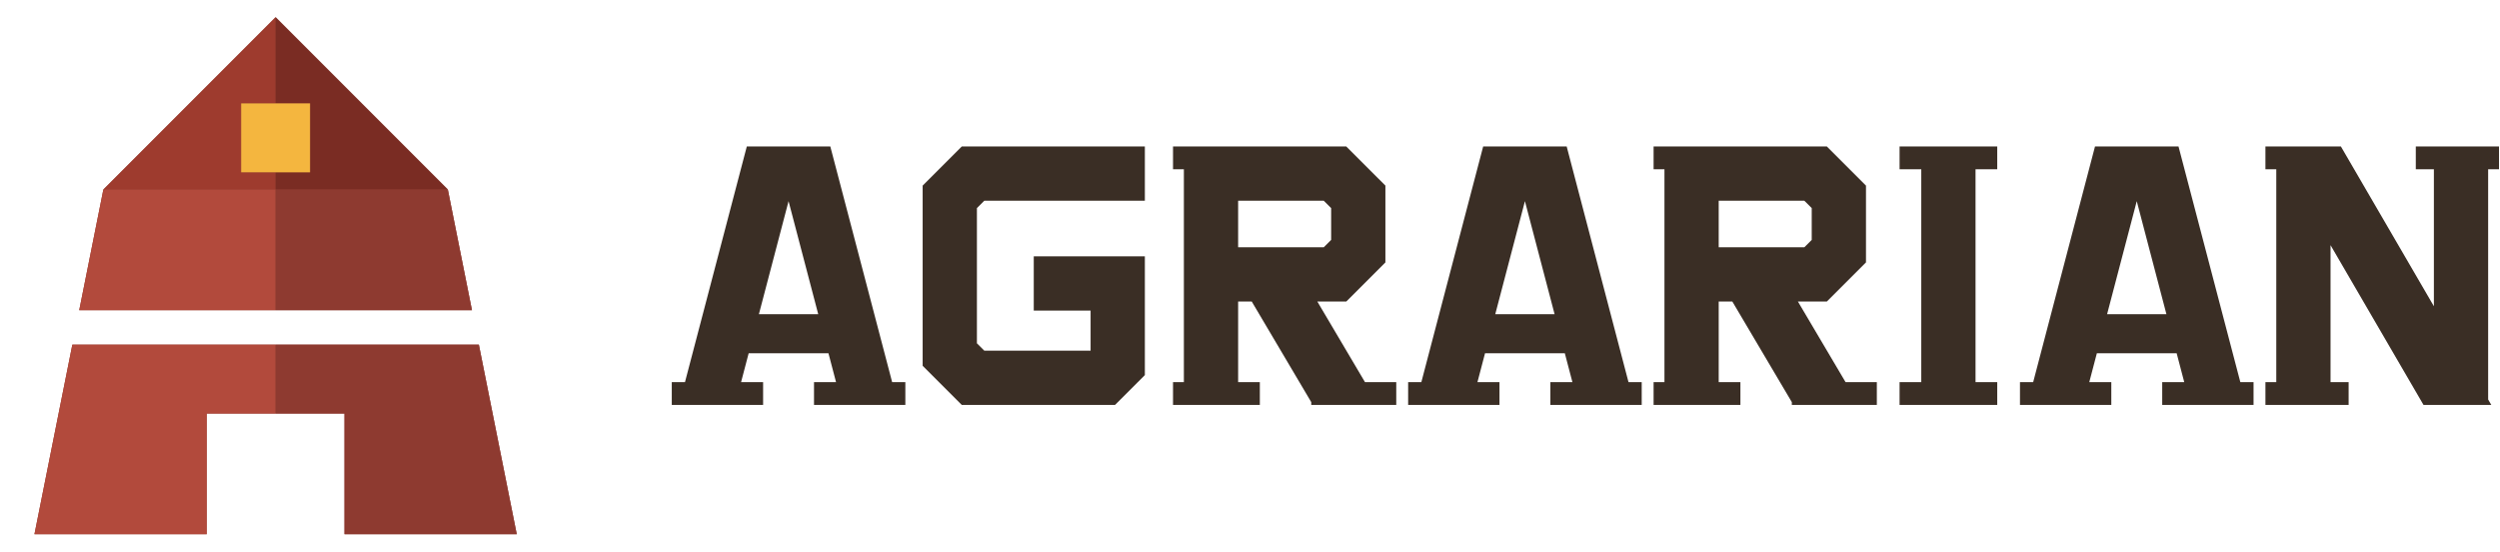
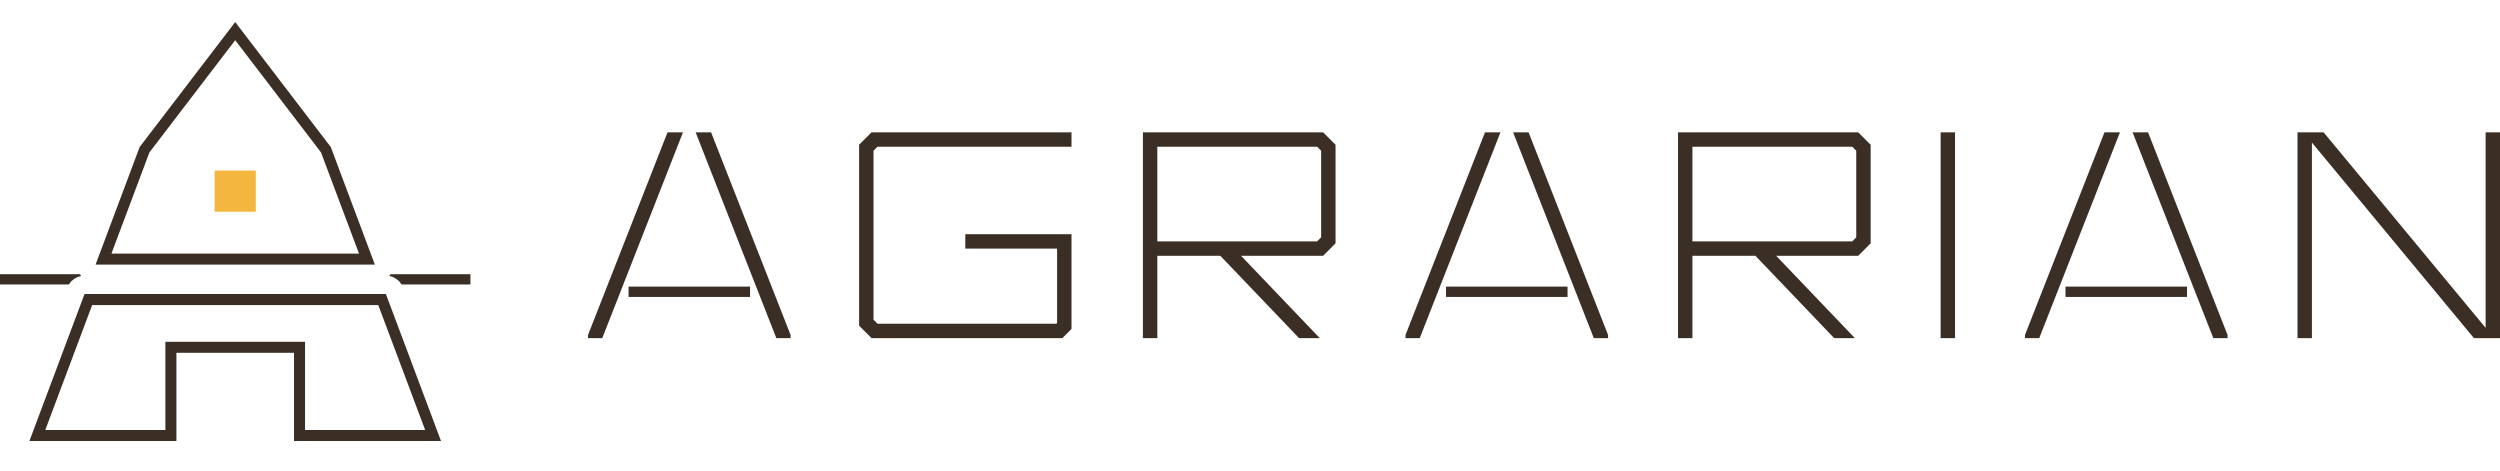
- <svg xmlns="http://www.w3.org/2000/svg" viewBox="0 0 290.16 64" role="img" aria-label="Agrarian">
-   <path d="M12 22L9.2 36L54.8 36L52 22L32 2ZM4 62L24 62L24 48L40 48L40 62L60 62L55.6 40L8.4 40Z" fill="#8e3a30" />
-   <path d="M32 20L28 20L28 12L32 12L32 2L12 22L32 22Z" fill="#9e3b2e" />
-   <path d="M32 2L32 12L36 12L36 20L32 20L32 22L52 22Z" fill="#7a2c23" />
-   <path d="M32 40L8.4 40L4 62L24 62L24 48L32 48ZM32 22L12 22L9.2 36L32 36Z" fill="#b24a3c" />
-   <path d="M55.6 40L32 40L32 48L40 48L40 62L60 62ZM52 22L32 22L32 36L54.8 36Z" fill="#8e3a30" />
-   <path d="M36 12L28 12L28 20L36 20Z" fill="#f4b63f" />
-   <path transform="translate(78 17) scale(0.3)" d="M85.29 91.18L61.36 0L29.04 0L5.11 91.18L0 91.18L0 100L35.35 100L35.35 91.18L26.82 91.18L29.76 80L60.64 80L63.58 91.18L55.05 91.18L55.05 100L90.4 100L90.4 91.18ZM33.72 64.88L45.2 21.16L56.68 64.88ZM162.1 63.5L162.1 79L120.95 79L118.1 76.15L118.1 23.85L120.95 21L183.1 21L183.1 0L112.25 0L97.1 15.15L97.1 84.85L112.25 100L171.55 100L183.1 88.45L183.1 42.5L140.1 42.5L140.1 63.5ZM194 0L194 8.82L198.2 8.82L198.2 91.18L194 91.18L194 100L227.6 100L227.6 91.18L219.2 91.18L219.2 60L224.48 60L247.5 98.91L247.5 100L280.4 100L280.4 91.18L268.3 91.18L249.86 60L261.05 60L276.2 44.85L276.2 15.15L261.05 0ZM219.2 21L252.35 21L255.2 23.85L255.2 36.15L252.35 39L219.2 39ZM370.29 91.18L346.36 0L314.04 0L290.11 91.18L285 91.18L285 100L320.35 100L320.35 91.18L311.82 91.18L314.76 80L345.64 80L348.58 91.18L340.05 91.18L340.05 100L375.4 100L375.4 91.18ZM318.72 64.88L330.2 21.16L341.68 64.88ZM380 0L380 8.82L384.2 8.82L384.2 91.18L380 91.18L380 100L413.6 100L413.6 91.18L405.2 91.18L405.2 60L410.48 60L433.5 98.91L433.5 100L466.4 100L466.4 91.18L454.3 91.18L435.86 60L447.05 60L462.2 44.85L462.2 15.15L447.05 0ZM405.2 21L438.35 21L441.2 23.85L441.2 36.15L438.35 39L405.2 39ZM475.2 100L513 100L513 91.18L504.6 91.18L504.6 8.82L513 8.82L513 0L475.2 0L475.2 8.82L483.6 8.82L483.6 91.18L475.2 91.18ZM607.09 91.18L583.16 0L550.84 0L526.91 91.18L521.8 91.18L521.8 100L557.15 100L557.15 91.18L548.62 91.18L551.56 80L582.44 80L585.38 91.18L576.85 91.18L576.85 100L612.2 100L612.2 91.18ZM555.52 64.88L567 21.16L578.48 64.88ZM616.8 91.18L616.8 100L649 100L649 91.18L642 91.18L642 38.18L677.99 100L704.23 100L703 97.89L703 8.82L707.2 8.82L707.2 0L675 0L675 8.82L682 8.82L682 61.82L646.01 0L616.8 0L616.8 8.82L621 8.82L621 91.18Z" fill="#3a2e25" />
+ <svg xmlns="http://www.w3.org/2000/svg" viewBox="0 0 340.12 64" role="img" aria-label="Agrarian">
+   <path d="M13 36L51 36L45 20L32 3L19 20ZM20.33 20.73L32 5.47L43.67 20.73L48.84 34.5L15.16 34.5ZM9.37 38.7L9.69 38.27L10.08 37.95L10.52 37.7L11.04 37.54L10.87 37.3L0 37.3L0 38.7ZM53.13 37.3L52.96 37.54L53.48 37.7L53.92 37.95L54.31 38.27L54.63 38.7L64 38.7L64 37.3ZM4 60L24 60L24 48L40 48L40 60L60 60L52.5 40L11.5 40ZM22.5 46.5L22.5 58.5L6.16 58.5L12.54 41.5L51.46 41.5L57.84 58.5L41.5 58.5L41.5 46.5Z" fill="#3a2e25" />
+   <path d="M34.8 23.2L29.2 23.2L29.2 28.8L34.8 28.8Z" fill="#f4b63f" />
+   <path transform="translate(80 18) scale(0.28)" d="M19.69 80L78.73 80L78.73 74.96L19.69 74.96ZM416.89 74.96L416.89 80L475.93 80L475.93 74.96ZM46.14 0L38.63 0L0 98.47L0 100L6.92 100ZM59.79 0L52.28 0L91.5 100L98.42 100L98.42 98.47ZM227.91 56.5L227.91 92.65L227.56 93L140.66 93L138.71 91.05L138.71 8.95L140.66 7L234.91 7L234.91 0L137.76 0L131.71 6.05L131.71 93.95L137.76 100L230.46 100L234.91 95.55L234.91 49.5L183.31 49.5L183.31 56.5ZM269.61 0L269.61 100L276.61 100L276.61 60L307.23 60L345.47 100L355.54 100L317.3 60L357.16 60L363.21 53.95L363.21 6.05L357.16 0ZM276.61 53L276.61 7L354.26 7L356.21 8.95L356.21 51.05L354.26 53ZM443.34 0L435.83 0L397.2 98.47L397.2 100L404.12 100ZM717.89 80L776.93 80L776.93 74.96L717.89 74.96ZM456.99 0L449.48 0L488.7 100L495.62 100L495.62 98.47ZM529.61 0L529.61 100L536.61 100L536.61 60L567.23 60L605.47 100L615.54 100L577.3 60L617.16 60L623.21 53.95L623.21 6.05L617.16 0ZM536.61 53L536.61 7L614.26 7L616.21 8.95L616.21 51.05L614.26 53ZM664.21 100L664.21 0L657.21 0L657.21 100ZM744.34 0L736.83 0L698.2 98.47L698.2 100L705.12 100ZM757.99 0L750.48 0L789.7 100L796.62 100L796.62 98.47ZM922.01 95.01L843.29 0L830.61 0L830.61 100L837.61 100L837.61 4.99L916.33 100L926.15 100L929.01 100L929.01 0L922.01 0Z" fill="#3a2e25" />
</svg>
